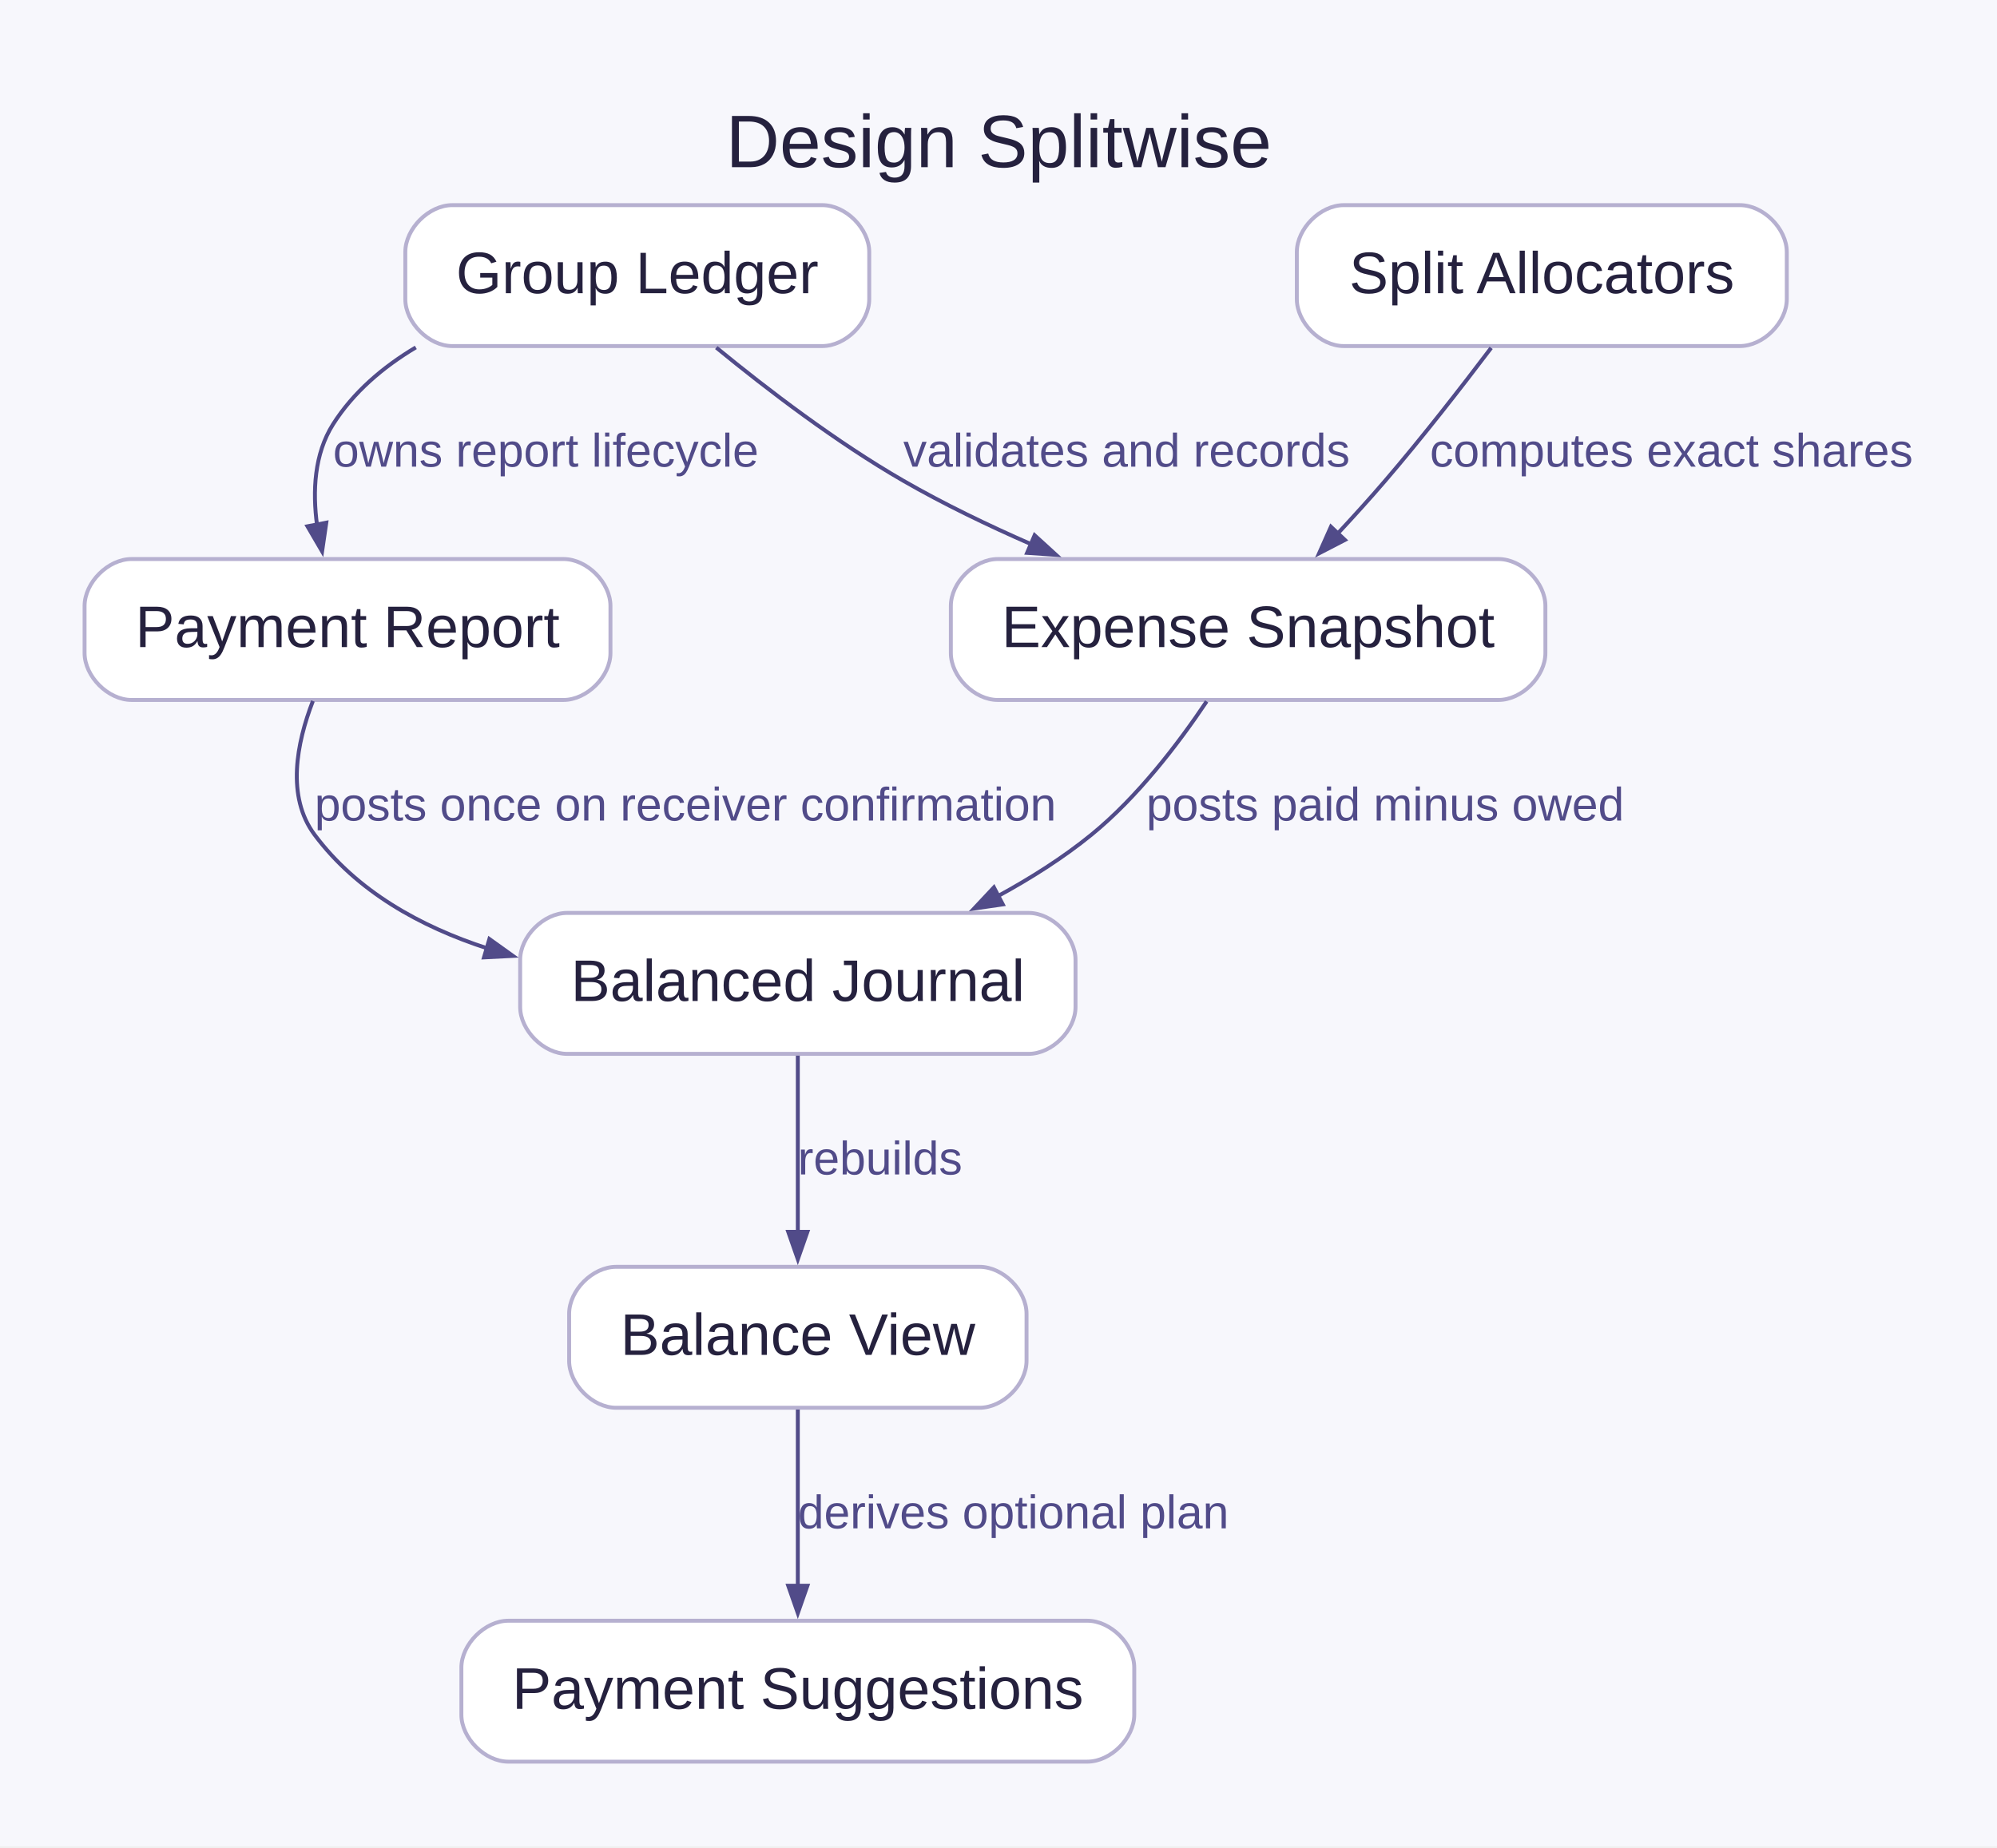
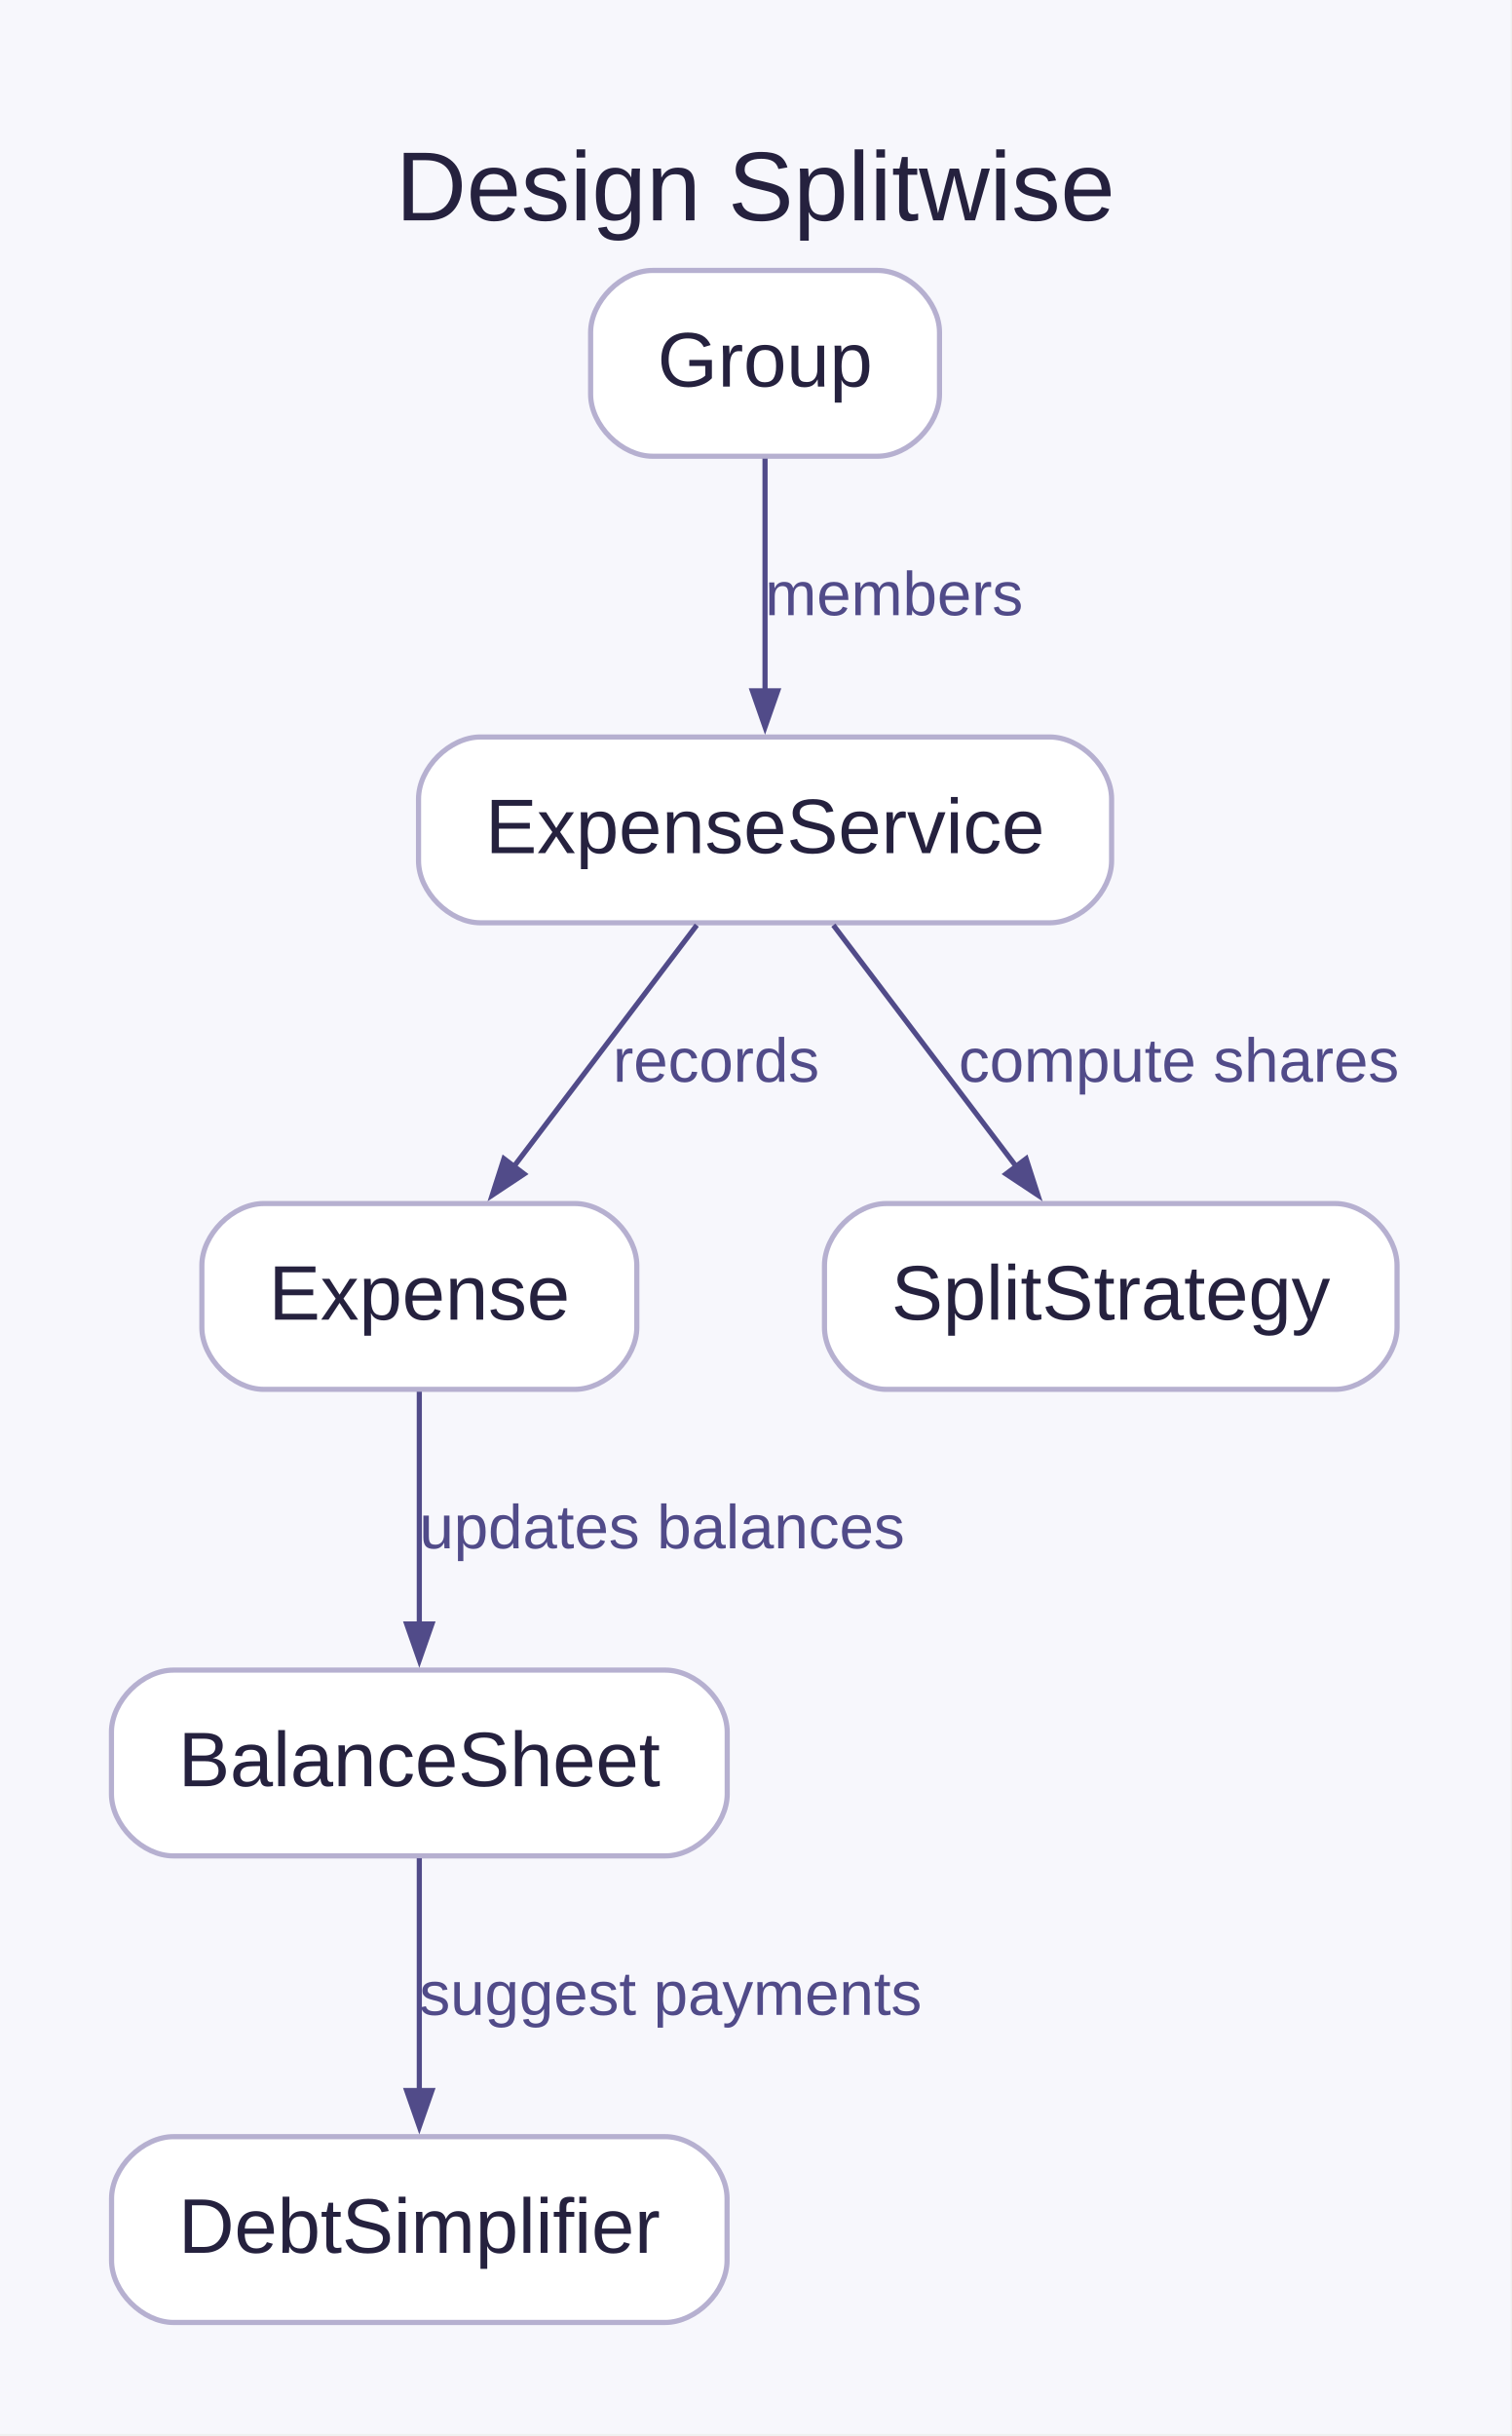
- <svg xmlns="http://www.w3.org/2000/svg" width="510pt" height="472pt" viewBox="0.00 0.00 510.00 472.00" role="img" aria-labelledby="answer-title answer-desc">
+ <svg xmlns="http://www.w3.org/2000/svg" width="293pt" height="472pt" viewBox="0.00 0.00 293.00 472.00" role="img" aria-labelledby="answer-title answer-desc">
  <g id="graph0" class="graph" transform="scale(1 1) rotate(0) translate(21.6 450)">
-     <polygon fill="#f7f7fc" stroke="none" points="-21.6,21.6 -21.6,-450 488.55,-450 488.55,21.6 -21.6,21.6" />
-     <text xml:space="preserve" text-anchor="middle" x="233.47" y="-407.3" font-family="Arial" font-size="19.00" fill="#25213e">Design Splitwise</text>
+     <polygon fill="#f7f7fc" stroke="none" points="-21.6,21.6 -21.6,-450 271.15,-450 271.15,21.6 -21.6,21.6" />
+     <text xml:space="preserve" text-anchor="middle" x="124.78" y="-407.3" font-family="Arial" font-size="19.00" fill="#25213e">Design Splitwise</text>
    <g id="node1" class="node">
-       <path fill="#ffffff" stroke="#b6b0d0" d="M188.39,-397.6C188.39,-397.6 93.91,-397.6 93.91,-397.6 87.91,-397.6 81.91,-391.6 81.91,-385.6 81.91,-385.6 81.91,-373.6 81.91,-373.6 81.91,-367.6 87.91,-361.6 93.91,-361.6 93.91,-361.6 188.39,-361.6 188.39,-361.6 194.39,-361.6 200.39,-367.6 200.39,-373.6 200.39,-373.6 200.39,-385.6 200.39,-385.6 200.39,-391.6 194.39,-397.6 188.39,-397.6" />
-       <text xml:space="preserve" text-anchor="middle" x="141.15" y="-375.1" font-family="Arial" font-size="15.00" fill="#25213e">Group Ledger</text>
+       <path fill="#ffffff" stroke="#b6b0d0" d="M181.82,-307.2C181.82,-307.2 71.51,-307.2 71.51,-307.2 65.51,-307.2 59.51,-301.2 59.51,-295.2 59.51,-295.2 59.51,-283.2 59.51,-283.2 59.51,-277.2 65.51,-271.2 71.51,-271.2 71.51,-271.2 181.82,-271.2 181.82,-271.2 187.82,-271.2 193.82,-277.2 193.82,-283.2 193.82,-283.2 193.82,-295.2 193.82,-295.2 193.82,-301.2 187.82,-307.2 181.82,-307.2" />
+       <text xml:space="preserve" text-anchor="middle" x="126.66" y="-284.7" font-family="Arial" font-size="15.00" fill="#25213e">ExpenseService</text>
    </g>
    <g id="node3" class="node">
-       <path fill="#ffffff" stroke="#b6b0d0" d="M361.07,-307.2C361.07,-307.2 233.23,-307.2 233.23,-307.2 227.23,-307.2 221.23,-301.2 221.23,-295.2 221.23,-295.2 221.23,-283.2 221.23,-283.2 221.23,-277.2 227.23,-271.2 233.23,-271.2 233.23,-271.2 361.07,-271.2 361.07,-271.2 367.07,-271.2 373.07,-277.2 373.07,-283.2 373.07,-283.2 373.07,-295.2 373.07,-295.2 373.07,-301.2 367.07,-307.2 361.07,-307.2" />
-       <text xml:space="preserve" text-anchor="middle" x="297.15" y="-284.7" font-family="Arial" font-size="15.00" fill="#25213e">Expense Snapshot</text>
+       <path fill="#ffffff" stroke="#b6b0d0" d="M89.81,-216.8C89.81,-216.8 29.52,-216.8 29.52,-216.8 23.52,-216.8 17.52,-210.8 17.52,-204.8 17.52,-204.8 17.52,-192.8 17.52,-192.8 17.52,-186.8 23.52,-180.8 29.52,-180.8 29.52,-180.8 89.81,-180.8 89.81,-180.8 95.81,-180.8 101.81,-186.8 101.81,-192.8 101.81,-192.8 101.81,-204.8 101.81,-204.8 101.81,-210.8 95.81,-216.8 89.81,-216.8" />
+       <text xml:space="preserve" text-anchor="middle" x="59.66" y="-194.3" font-family="Arial" font-size="15.00" fill="#25213e">Expense</text>
+     </g>
+     <g id="edge3" class="edge">
+       <path fill="none" stroke="#514b89" d="M113.43,-270.74C103.24,-257.3 89.05,-238.57 77.81,-223.74" />
+       <polygon fill="#514b89" stroke="#514b89" points="79.97,-222.53 73.79,-218.43 76.06,-225.49 79.97,-222.53" />
+       <text xml:space="preserve" text-anchor="middle" x="117.18" y="-240.4" font-family="Arial" font-size="12.00" fill="#514b89">records</text>
+     </g>
+     <g id="node4" class="node">
+       <path fill="#ffffff" stroke="#b6b0d0" d="M237.14,-216.8C237.14,-216.8 150.18,-216.8 150.18,-216.8 144.18,-216.8 138.18,-210.8 138.18,-204.8 138.18,-204.8 138.18,-192.8 138.18,-192.8 138.18,-186.8 144.18,-180.8 150.18,-180.8 150.18,-180.8 237.14,-180.8 237.14,-180.8 243.14,-180.8 249.14,-186.8 249.14,-192.8 249.14,-192.8 249.14,-204.8 249.14,-204.8 249.14,-210.8 243.14,-216.8 237.14,-216.8" />
+       <text xml:space="preserve" text-anchor="middle" x="193.66" y="-194.3" font-family="Arial" font-size="15.00" fill="#25213e">SplitStrategy</text>
    </g>
    <g id="edge2" class="edge">
-       <path fill="none" stroke="#514b89" d="M161.33,-361.21C174.37,-350.51 192.04,-337.02 209.09,-327.2 219.36,-321.28 230.77,-315.78 241.87,-310.93" />
-       <polygon fill="#514b89" stroke="#514b89" points="242.62,-313.27 248.1,-308.27 240.7,-308.77 242.62,-313.27" />
-       <text xml:space="preserve" text-anchor="middle" x="266.12" y="-330.8" font-family="Arial" font-size="12.00" fill="#514b89">validates and records</text>
+       <path fill="none" stroke="#514b89" d="M139.9,-270.74C150.09,-257.3 164.28,-238.57 175.52,-223.74" />
+       <polygon fill="#514b89" stroke="#514b89" points="177.26,-225.49 179.54,-218.43 173.36,-222.53 177.26,-225.49" />
+       <text xml:space="preserve" text-anchor="middle" x="206.86" y="-240.4" font-family="Arial" font-size="12.00" fill="#514b89">compute shares</text>
+     </g>
+     <g id="node2" class="node">
+       <path fill="#ffffff" stroke="#b6b0d0" d="M148.47,-397.6C148.47,-397.6 104.86,-397.6 104.86,-397.6 98.86,-397.6 92.86,-391.6 92.86,-385.6 92.86,-385.6 92.86,-373.6 92.86,-373.6 92.86,-367.6 98.86,-361.6 104.86,-361.6 104.86,-361.6 148.47,-361.6 148.47,-361.6 154.47,-361.6 160.47,-367.6 160.47,-373.6 160.47,-373.6 160.47,-385.6 160.47,-385.6 160.47,-391.6 154.47,-397.6 148.47,-397.6" />
+       <text xml:space="preserve" text-anchor="middle" x="126.66" y="-375.1" font-family="Arial" font-size="15.00" fill="#25213e">Group</text>
+     </g>
+     <g id="edge1" class="edge">
+       <path fill="none" stroke="#514b89" d="M126.66,-361.14C126.66,-348.18 126.66,-330.32 126.66,-315.76" />
+       <polygon fill="#514b89" stroke="#514b89" points="129.11,-316.14 126.66,-309.14 124.21,-316.14 129.11,-316.14" />
+       <text xml:space="preserve" text-anchor="middle" x="151.67" y="-330.8" font-family="Arial" font-size="12.00" fill="#514b89">members</text>
    </g>
    <g id="node5" class="node">
-       <path fill="#ffffff" stroke="#b6b0d0" d="M122.3,-307.2C122.3,-307.2 12,-307.2 12,-307.2 6,-307.2 0,-301.2 0,-295.2 0,-295.2 0,-283.2 0,-283.2 0,-277.2 6,-271.2 12,-271.2 12,-271.2 122.3,-271.2 122.3,-271.2 128.3,-271.2 134.3,-277.2 134.3,-283.2 134.3,-283.2 134.3,-295.2 134.3,-295.2 134.3,-301.2 128.3,-307.2 122.3,-307.2" />
-       <text xml:space="preserve" text-anchor="middle" x="67.15" y="-284.7" font-family="Arial" font-size="15.00" fill="#25213e">Payment Report</text>
+       <path fill="#ffffff" stroke="#b6b0d0" d="M107.33,-126.4C107.33,-126.4 12,-126.4 12,-126.4 6,-126.4 0,-120.4 0,-114.4 0,-114.4 0,-102.4 0,-102.4 0,-96.4 6,-90.4 12,-90.4 12,-90.4 107.33,-90.4 107.33,-90.4 113.33,-90.4 119.33,-96.4 119.33,-102.4 119.33,-102.4 119.33,-114.4 119.33,-114.4 119.33,-120.4 113.33,-126.4 107.33,-126.4" />
+       <text xml:space="preserve" text-anchor="middle" x="59.66" y="-103.9" font-family="Arial" font-size="15.00" fill="#25213e">BalanceSheet</text>
    </g>
-     <g id="edge7" class="edge">
-       <path fill="none" stroke="#514b89" d="M84.59,-361.26C76.19,-356.24 68.63,-349.81 63.44,-341.6 58.66,-334.03 58.19,-324.53 59.38,-315.76" />
-       <polygon fill="#514b89" stroke="#514b89" points="61.73,-316.49 60.66,-309.15 56.92,-315.56 61.73,-316.49" />
-       <text xml:space="preserve" text-anchor="middle" x="117.8" y="-330.8" font-family="Arial" font-size="12.00" fill="#514b89">owns report lifecycle</text>
-     </g>
-     <g id="node2" class="node">
-       <path fill="#ffffff" stroke="#b6b0d0" d="M422.72,-397.6C422.72,-397.6 321.59,-397.6 321.59,-397.6 315.59,-397.6 309.59,-391.6 309.59,-385.6 309.59,-385.6 309.59,-373.6 309.59,-373.6 309.59,-367.6 315.59,-361.6 321.59,-361.6 321.59,-361.6 422.72,-361.6 422.72,-361.6 428.72,-361.6 434.72,-367.6 434.72,-373.6 434.72,-373.6 434.72,-385.6 434.72,-385.6 434.72,-391.6 428.72,-397.6 422.72,-397.6" />
-       <text xml:space="preserve" text-anchor="middle" x="372.15" y="-375.1" font-family="Arial" font-size="15.00" fill="#25213e">Split Allocators</text>
-     </g>
-     <g id="edge1" class="edge">
-       <path fill="none" stroke="#514b89" d="M359.22,-361.14C351.58,-351.03 341.58,-338.18 332.15,-327.2 328.27,-322.68 324.01,-317.98 319.83,-313.5" />
-       <polygon fill="#514b89" stroke="#514b89" points="321.87,-312.08 315.28,-308.67 318.3,-315.45 321.87,-312.08" />
-       <text xml:space="preserve" text-anchor="middle" x="405.25" y="-330.8" font-family="Arial" font-size="12.00" fill="#514b89">computes exact shares</text>
-     </g>
-     <g id="node4" class="node">
-       <path fill="#ffffff" stroke="#b6b0d0" d="M241.07,-216.8C241.07,-216.8 123.24,-216.8 123.24,-216.8 117.24,-216.8 111.24,-210.8 111.24,-204.8 111.24,-204.8 111.24,-192.8 111.24,-192.8 111.24,-186.8 117.24,-180.8 123.24,-180.8 123.24,-180.8 241.07,-180.8 241.07,-180.8 247.07,-180.8 253.07,-186.8 253.07,-192.8 253.07,-192.8 253.07,-204.8 253.07,-204.8 253.07,-210.8 247.07,-216.8 241.07,-216.8" />
-       <text xml:space="preserve" text-anchor="middle" x="182.15" y="-194.3" font-family="Arial" font-size="15.00" fill="#25213e">Balanced Journal</text>
-     </g>
-     <g id="edge3" class="edge">
-       <path fill="none" stroke="#514b89" d="M286.56,-270.83C279.31,-260.01 268.9,-246.37 257.15,-236.8 249.93,-230.91 241.61,-225.65 233.2,-221.07" />
-       <polygon fill="#514b89" stroke="#514b89" points="234.5,-218.98 227.16,-217.92 232.23,-223.33 234.5,-218.98" />
-       <text xml:space="preserve" text-anchor="middle" x="332.15" y="-240.4" font-family="Arial" font-size="12.00" fill="#514b89">posts paid minus owed</text>
+     <g id="edge4" class="edge">
+       <path fill="none" stroke="#514b89" d="M59.66,-180.34C59.66,-167.38 59.66,-149.52 59.66,-134.96" />
+       <polygon fill="#514b89" stroke="#514b89" points="62.11,-135.34 59.66,-128.34 57.21,-135.34 62.11,-135.34" />
+       <text xml:space="preserve" text-anchor="middle" x="106.7" y="-150" font-family="Arial" font-size="12.00" fill="#514b89">updates balances</text>
    </g>
    <g id="node6" class="node">
-       <path fill="#ffffff" stroke="#b6b0d0" d="M228.56,-126.4C228.56,-126.4 135.75,-126.4 135.75,-126.4 129.75,-126.4 123.75,-120.4 123.75,-114.4 123.75,-114.4 123.75,-102.4 123.75,-102.4 123.75,-96.4 129.75,-90.4 135.75,-90.4 135.75,-90.4 228.56,-90.4 228.56,-90.4 234.56,-90.4 240.56,-96.4 240.56,-102.4 240.56,-102.4 240.56,-114.4 240.56,-114.4 240.56,-120.4 234.56,-126.4 228.56,-126.4" />
-       <text xml:space="preserve" text-anchor="middle" x="182.15" y="-103.9" font-family="Arial" font-size="15.00" fill="#25213e">Balance View</text>
+       <path fill="#ffffff" stroke="#b6b0d0" d="M107.3,-36C107.3,-36 12.02,-36 12.02,-36 6.02,-36 0.02,-30 0.02,-24 0.02,-24 0.02,-12 0.02,-12 0.02,-6 6.02,0 12.02,0 12.02,0 107.3,0 107.3,0 113.3,0 119.3,-6 119.3,-12 119.3,-12 119.3,-24 119.3,-24 119.3,-30 113.3,-36 107.3,-36" />
+       <text xml:space="preserve" text-anchor="middle" x="59.66" y="-13.5" font-family="Arial" font-size="15.00" fill="#25213e">DebtSimplifier</text>
    </g>
    <g id="edge5" class="edge">
-       <path fill="none" stroke="#514b89" d="M182.15,-180.34C182.15,-167.38 182.15,-149.52 182.15,-134.96" />
-       <polygon fill="#514b89" stroke="#514b89" points="184.6,-135.34 182.15,-128.34 179.7,-135.34 184.6,-135.34" />
-       <text xml:space="preserve" text-anchor="middle" x="203.16" y="-150" font-family="Arial" font-size="12.00" fill="#514b89">rebuilds</text>
-     </g>
-     <g id="edge4" class="edge">
-       <path fill="none" stroke="#514b89" d="M58.31,-270.93C54.14,-260.15 51.49,-246.52 58.72,-236.8 69.5,-222.33 85.73,-213.3 102.92,-207.73" />
-       <polygon fill="#514b89" stroke="#514b89" points="103.38,-210.14 109.41,-205.82 102,-205.44 103.38,-210.14" />
-       <text xml:space="preserve" text-anchor="middle" x="153.44" y="-240.4" font-family="Arial" font-size="12.00" fill="#514b89">posts once on receiver confirmation</text>
-     </g>
-     <g id="node7" class="node">
-       <path fill="#ffffff" stroke="#b6b0d0" d="M256.07,-36C256.07,-36 108.23,-36 108.23,-36 102.23,-36 96.23,-30 96.23,-24 96.23,-24 96.23,-12 96.23,-12 96.23,-6 102.23,0 108.23,0 108.23,0 256.07,0 256.07,0 262.07,0 268.07,-6 268.07,-12 268.07,-12 268.07,-24 268.07,-24 268.07,-30 262.07,-36 256.07,-36" />
-       <text xml:space="preserve" text-anchor="middle" x="182.15" y="-13.5" font-family="Arial" font-size="15.00" fill="#25213e">Payment Suggestions</text>
-     </g>
-     <g id="edge6" class="edge">
-       <path fill="none" stroke="#514b89" d="M182.15,-89.94C182.15,-76.98 182.15,-59.12 182.15,-44.56" />
-       <polygon fill="#514b89" stroke="#514b89" points="184.6,-44.94 182.15,-37.94 179.7,-44.94 184.6,-44.94" />
-       <text xml:space="preserve" text-anchor="middle" x="237.19" y="-59.6" font-family="Arial" font-size="12.00" fill="#514b89">derives optional plan</text>
+       <path fill="none" stroke="#514b89" d="M59.66,-89.94C59.66,-76.98 59.66,-59.12 59.66,-44.56" />
+       <polygon fill="#514b89" stroke="#514b89" points="62.11,-44.94 59.66,-37.94 57.21,-44.94 62.11,-44.94" />
+       <text xml:space="preserve" text-anchor="middle" x="108.36" y="-59.6" font-family="Arial" font-size="12.00" fill="#514b89">suggest payments</text>
    </g>
  </g>
</svg>
